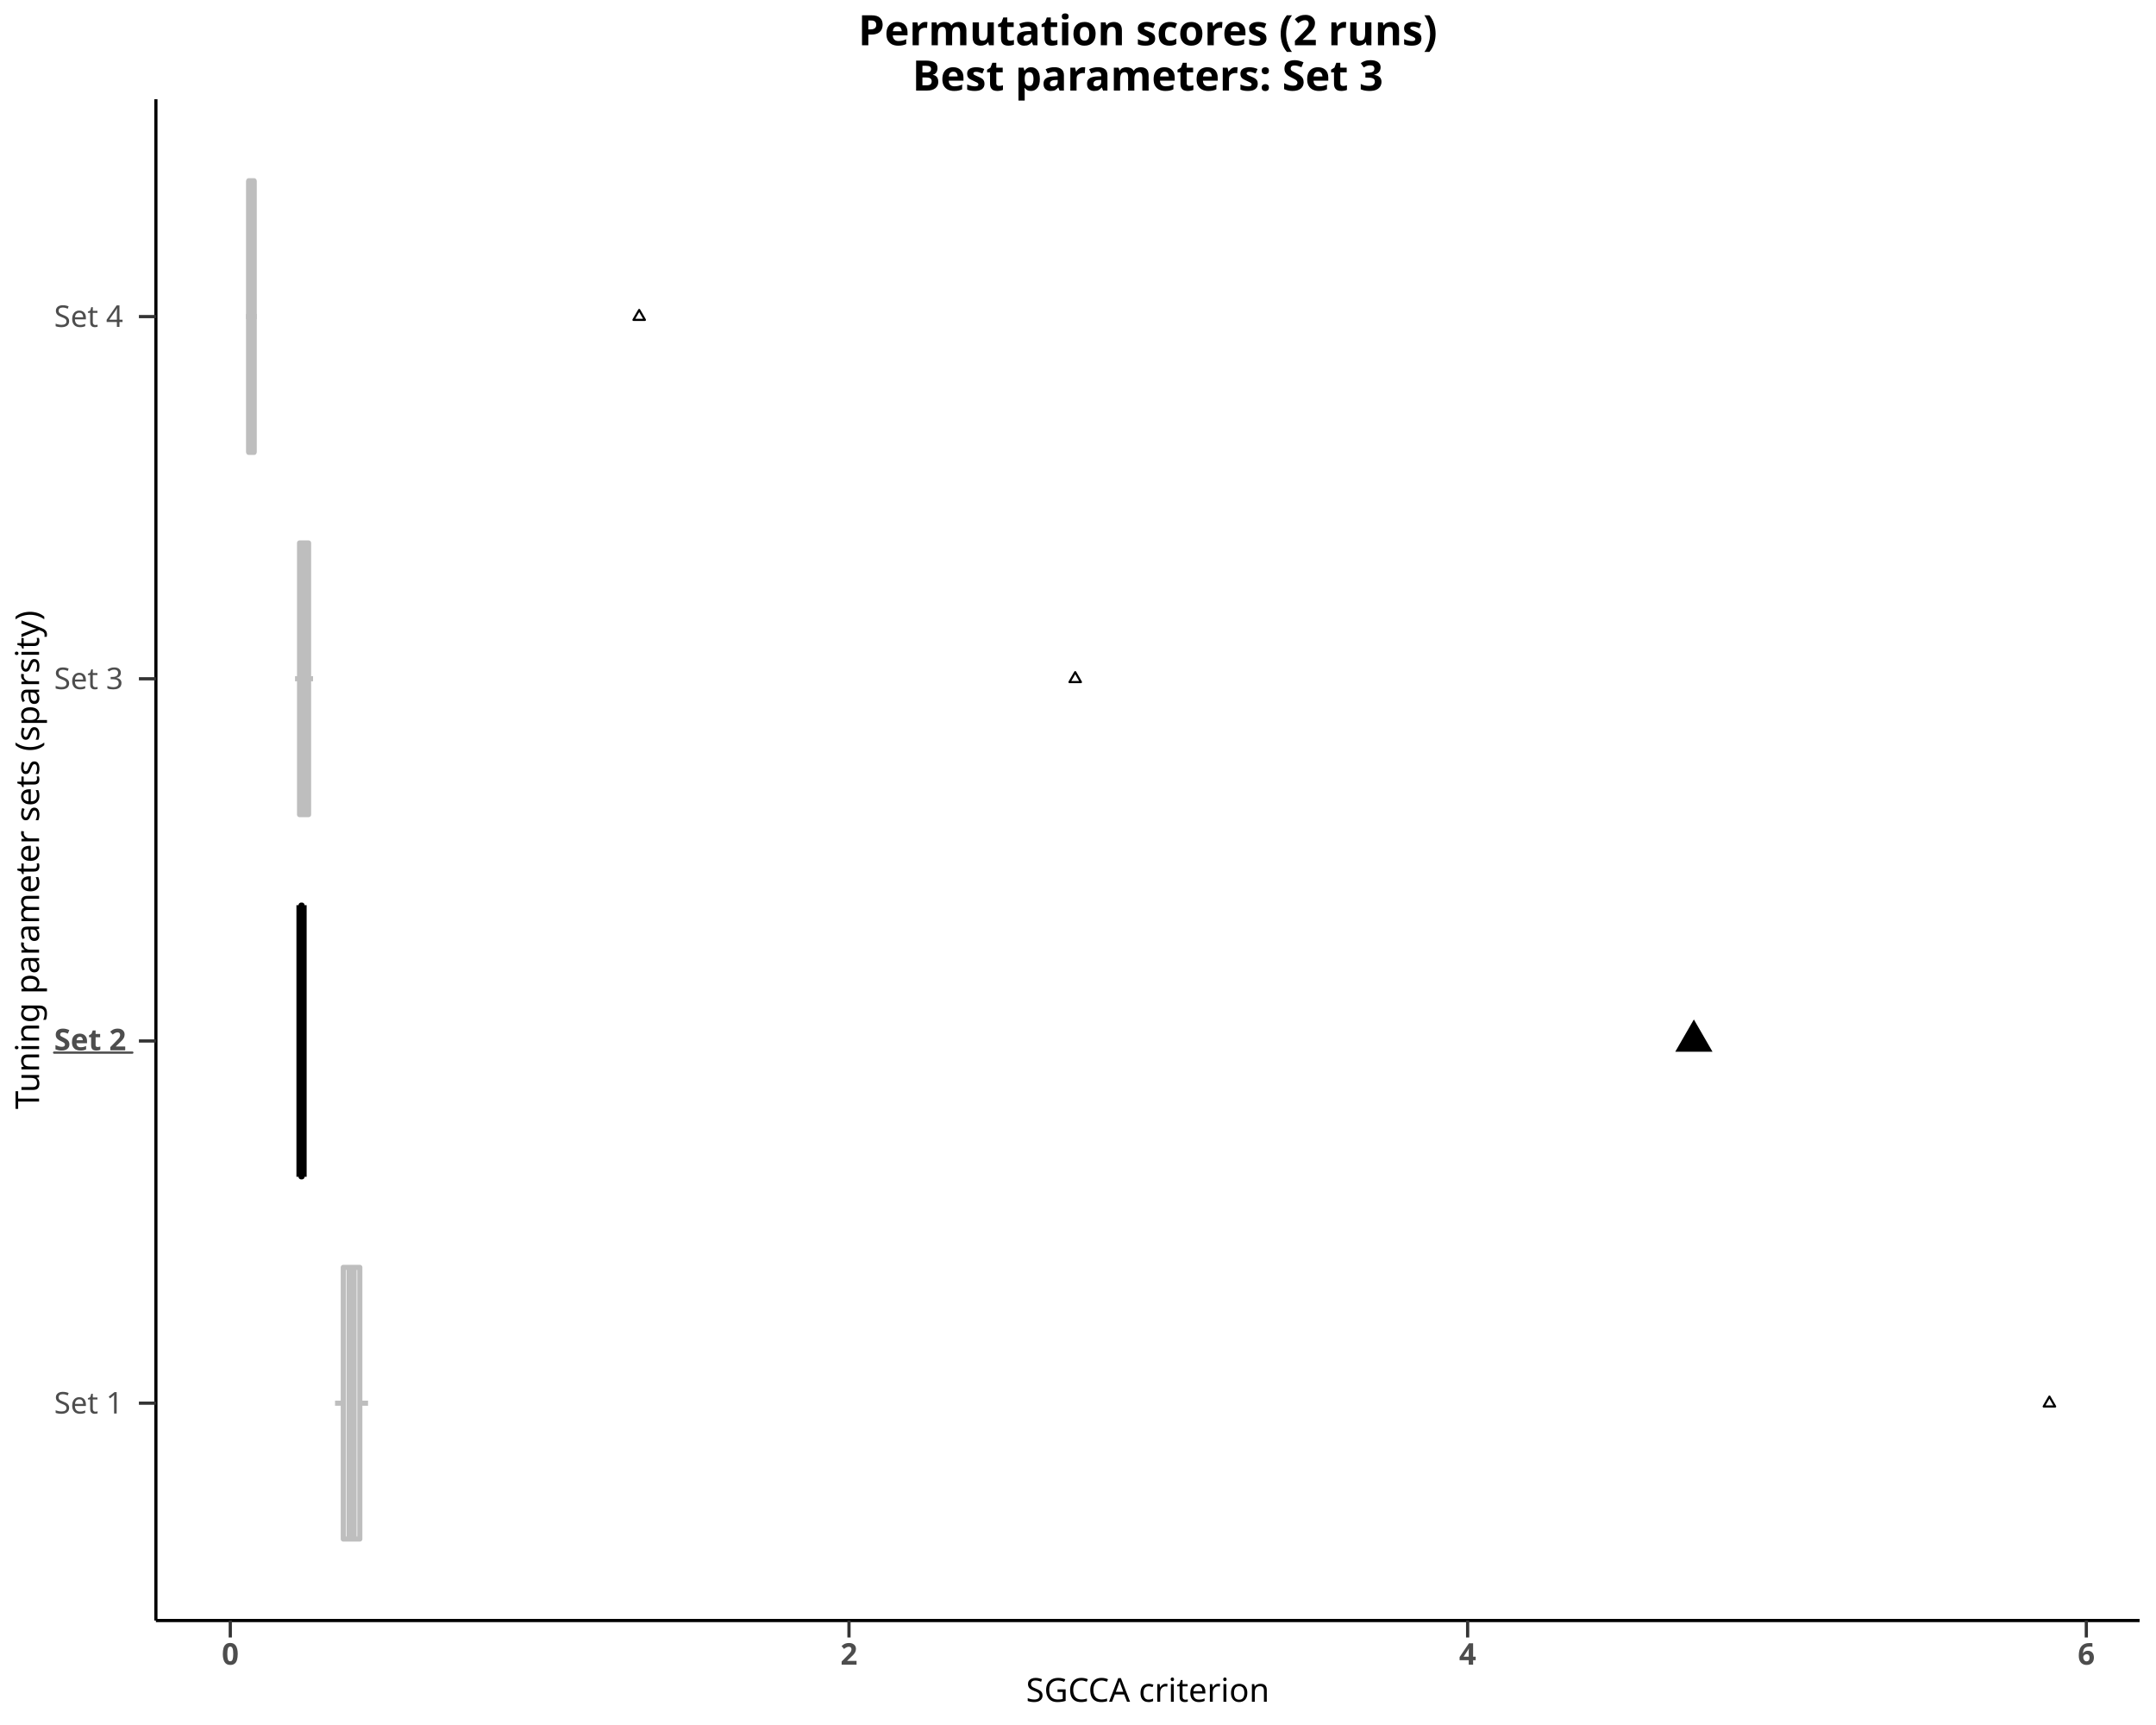
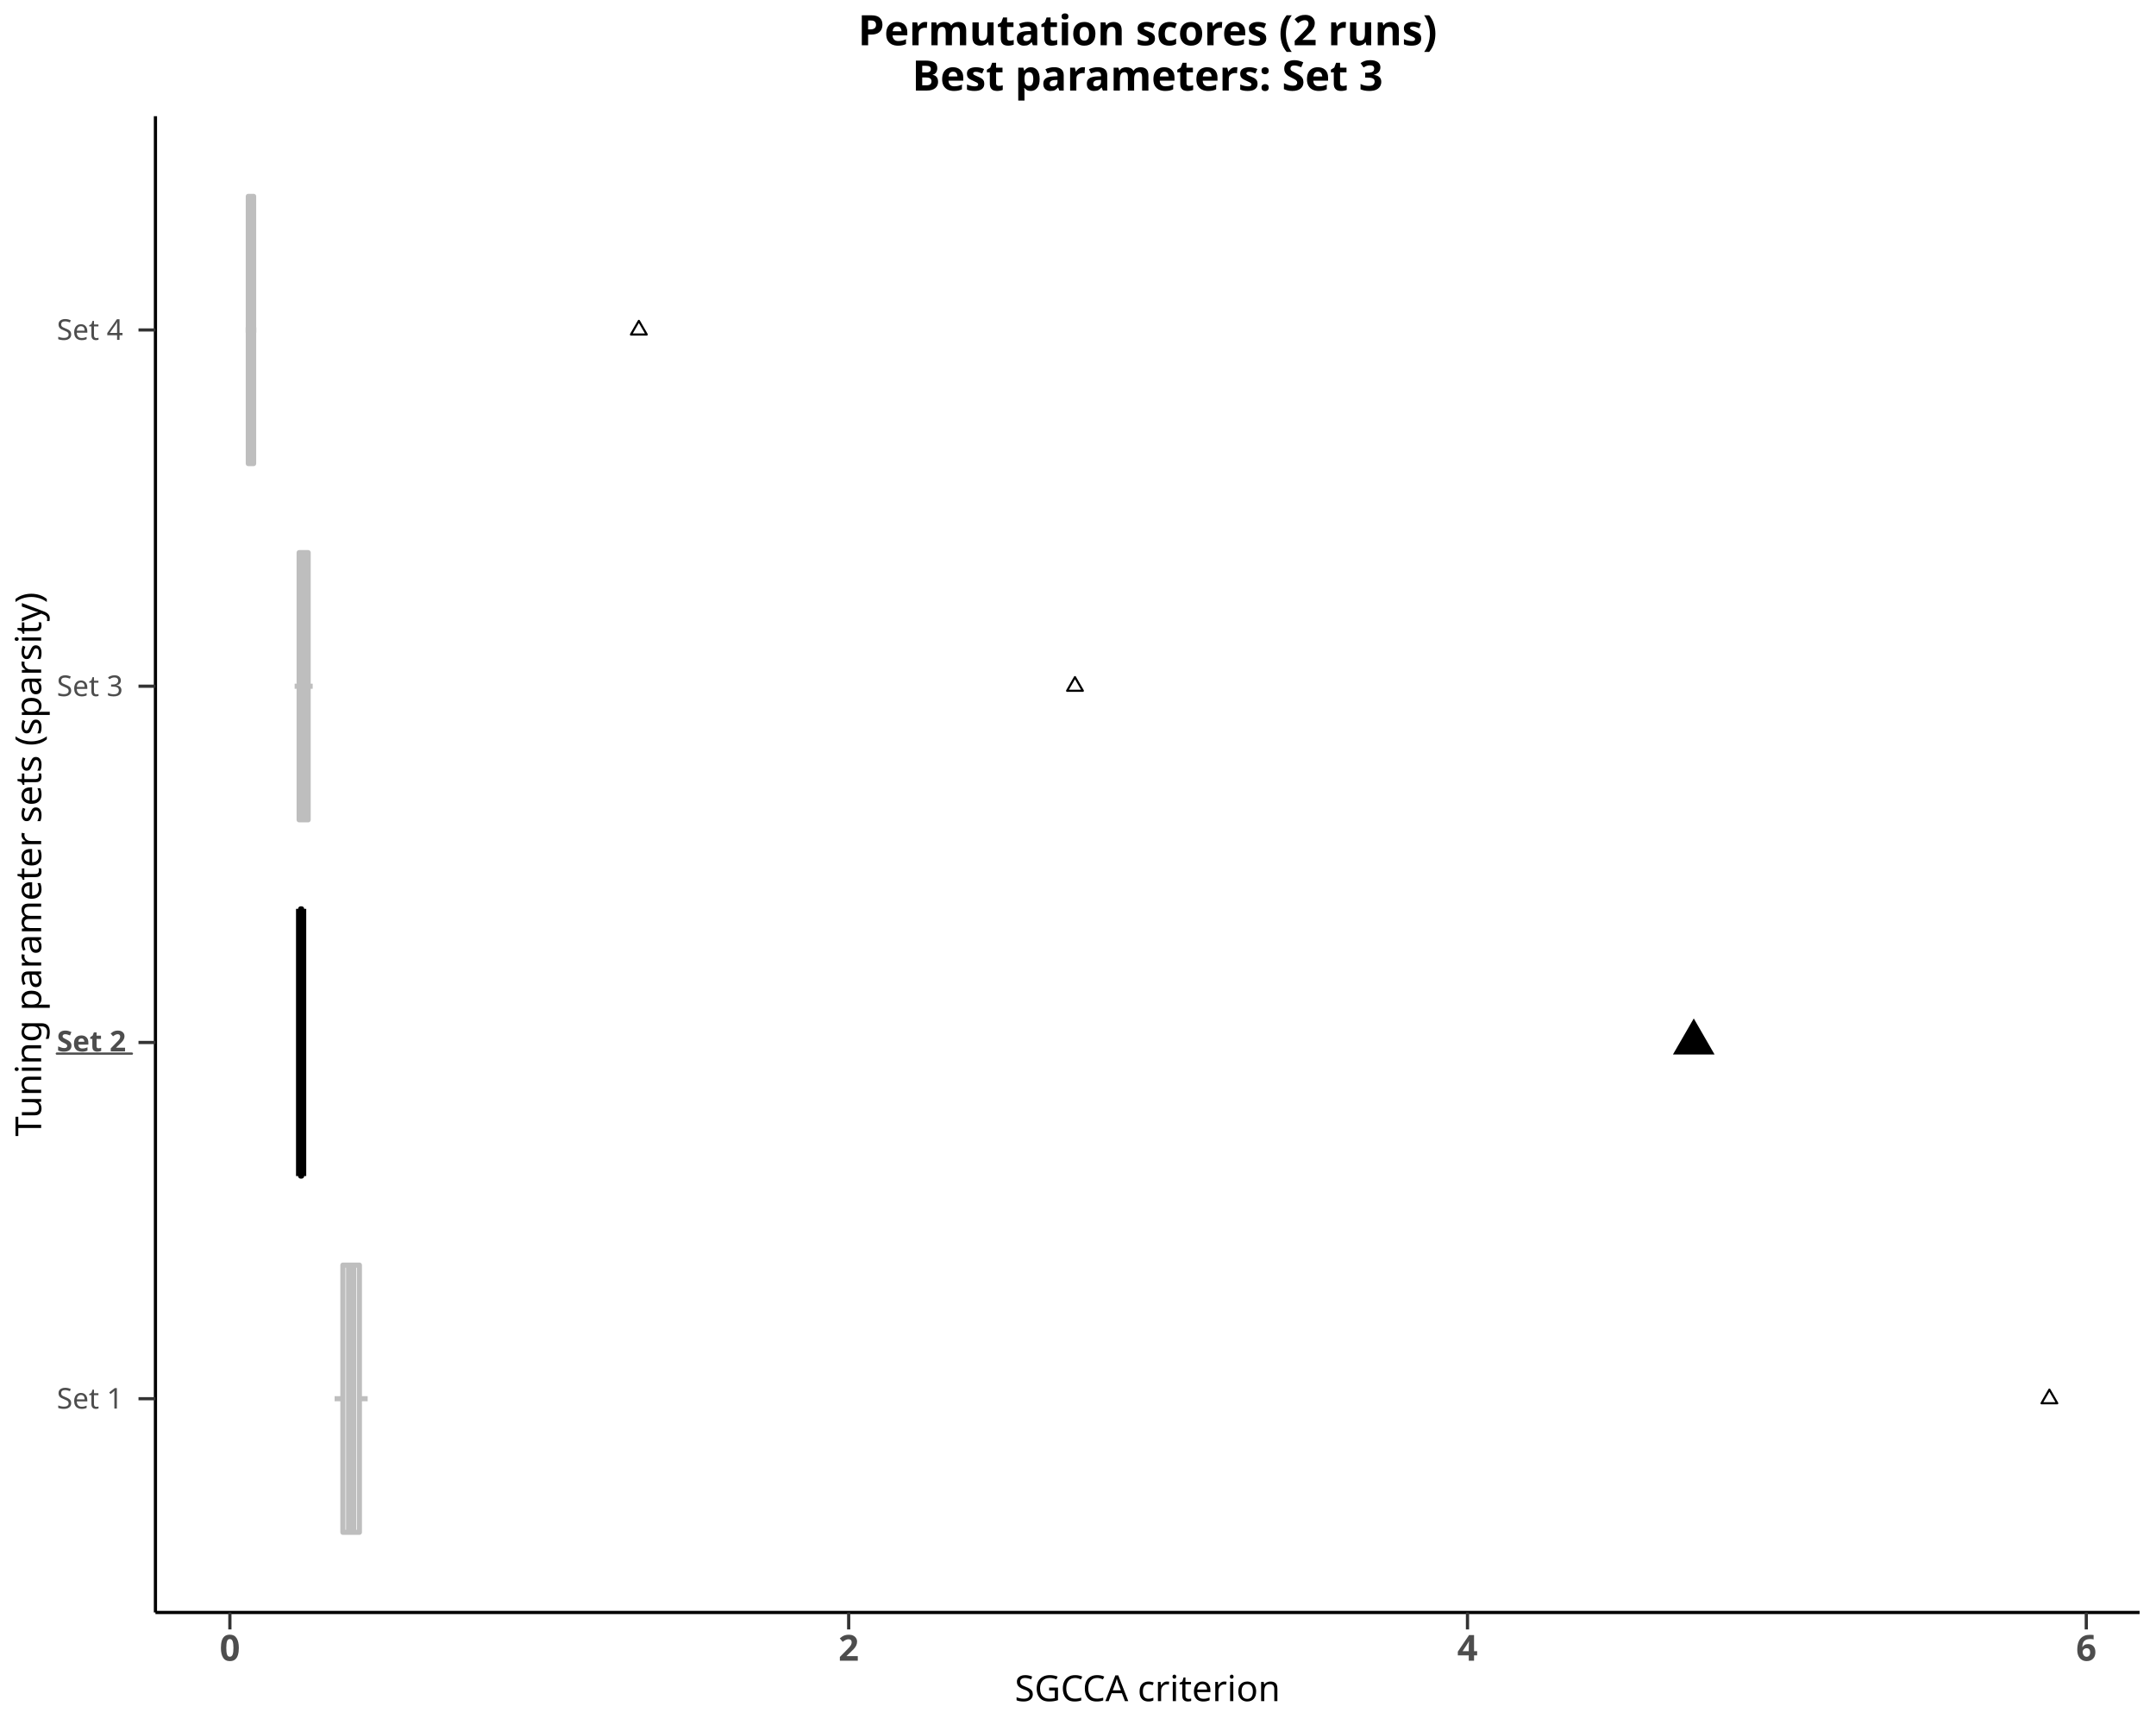
<svg xmlns="http://www.w3.org/2000/svg" class="svglite" data-engine-version="2.0" width="720.00pt" height="576.00pt" viewBox="0 0 720.00 576.00">
  <defs>
    <style type="text/css">
    .svglite line, .svglite polyline, .svglite polygon, .svglite path, .svglite rect, .svglite circle {
      fill: none;
      stroke: #000000;
      stroke-linecap: round;
      stroke-linejoin: round;
      stroke-miterlimit: 10.00;
    }
  </style>
  </defs>
  <rect width="100%" height="100%" style="stroke: none; fill: #FFFFFF;" />
  <defs>
    <clipPath id="cpMC4wMHw3MjAuMDB8MC4wMHw1NzYuMDA=">
      <rect x="0.00" y="0.00" width="720.00" height="576.00" />
    </clipPath>
  </defs>
  <g clip-path="url(#cpMC4wMHw3MjAuMDB8MC4wMHw1NzYuMDA=)">
    <rect x="0.00" y="0.00" width="720.00" height="576.00" style="stroke-width: 1.07; stroke: #FFFFFF; fill: #FFFFFF;" />
  </g>
  <defs>
-     <clipPath id="cpNTIuMDZ8NzE0LjUyfDMzLjE0fDU0MS4xMQ==">
-       <rect x="52.06" y="33.14" width="662.46" height="507.97" />
+     <clipPath id="cpNTEuOTF8NzE0LjUyfDM4LjgxfDUzOC40Mg==">
+       <rect x="51.91" y="38.81" width="662.61" height="499.61" />
    </clipPath>
  </defs>
-   <g clip-path="url(#cpNTIuMDZ8NzE0LjUyfDMzLjE0fDU0MS4xMQ==)">
-     <rect x="52.06" y="33.14" width="662.46" height="507.97" style="stroke-width: 1.07; stroke: none; fill: #FFFFFF;" />
-     <line x1="120.16" y1="468.54" x2="122.91" y2="468.54" style="stroke-width: 1.71; stroke: #BEBEBE; stroke-linecap: butt;" />
-     <line x1="114.64" y1="468.54" x2="111.89" y2="468.54" style="stroke-width: 1.71; stroke: #BEBEBE; stroke-linecap: butt;" />
-     <polygon points="120.16,513.90 114.64,513.90 114.64,423.19 120.16,423.19 120.16,513.90 " style="stroke-width: 1.71; stroke: #BEBEBE; fill: #FFFFFF;" />
-     <line x1="117.40" y1="513.90" x2="117.40" y2="423.19" style="stroke-width: 3.41; stroke: #BEBEBE; stroke-linecap: butt;" />
-     <line x1="100.86" y1="347.60" x2="101.01" y2="347.60" style="stroke-width: 1.71; stroke-linecap: butt;" />
-     <line x1="100.55" y1="347.60" x2="100.40" y2="347.60" style="stroke-width: 1.71; stroke-linecap: butt;" />
-     <polygon points="100.86,392.95 100.55,392.95 100.55,302.24 100.86,302.24 100.86,392.95 " style="stroke-width: 1.71; fill: #FFFFFF;" />
-     <line x1="100.70" y1="392.95" x2="100.70" y2="302.24" style="stroke-width: 3.41; stroke-linecap: butt;" />
-     <line x1="103.05" y1="226.65" x2="104.55" y2="226.65" style="stroke-width: 1.71; stroke: #BEBEBE; stroke-linecap: butt;" />
-     <line x1="100.04" y1="226.65" x2="98.53" y2="226.65" style="stroke-width: 1.71; stroke: #BEBEBE; stroke-linecap: butt;" />
-     <polygon points="103.05,272.01 100.04,272.01 100.04,181.30 103.05,181.30 103.05,272.01 " style="stroke-width: 1.71; stroke: #BEBEBE; fill: #FFFFFF;" />
-     <line x1="101.54" y1="272.01" x2="101.54" y2="181.30" style="stroke-width: 3.41; stroke: #BEBEBE; stroke-linecap: butt;" />
-     <line x1="84.85" y1="105.71" x2="85.74" y2="105.71" style="stroke-width: 1.71; stroke: #BEBEBE; stroke-linecap: butt;" />
-     <line x1="83.07" y1="105.71" x2="82.18" y2="105.71" style="stroke-width: 1.71; stroke: #BEBEBE; stroke-linecap: butt;" />
-     <polygon points="84.85,151.06 83.07,151.06 83.07,60.35 84.85,60.35 84.85,151.06 " style="stroke-width: 1.71; stroke: #BEBEBE; fill: #FFFFFF;" />
-     <line x1="83.96" y1="151.06" x2="83.96" y2="60.35" style="stroke-width: 3.41; stroke: #BEBEBE; stroke-linecap: butt;" />
-     <polygon points="213.46,103.50 215.37,106.81 211.54,106.81 " style="stroke-width: 0.71; fill: none;" />
-     <polygon points="359.07,224.44 360.98,227.76 357.15,227.76 " style="stroke-width: 0.71; fill: none;" />
-     <polygon points="565.67,340.41 571.90,351.19 559.45,351.19 " style="stroke-width: 0.71; stroke: none; fill: #000000;" />
-     <polygon points="684.41,466.33 686.32,469.65 682.49,469.65 " style="stroke-width: 0.71; fill: none;" />
+   <g clip-path="url(#cpNTEuOTF8NzE0LjUyfDM4LjgxfDUzOC40Mg==)">
+     <rect x="51.91" y="38.81" width="662.61" height="499.61" style="stroke-width: 1.07; stroke: none; fill: #FFFFFF;" />
+     <line x1="120.02" y1="467.05" x2="122.78" y2="467.05" style="stroke-width: 1.71; stroke: #BEBEBE; stroke-linecap: butt;" />
+     <line x1="114.51" y1="467.05" x2="111.75" y2="467.05" style="stroke-width: 1.71; stroke: #BEBEBE; stroke-linecap: butt;" />
+     <polygon points="120.02,511.66 114.51,511.66 114.51,422.44 120.02,422.44 120.02,511.66 " style="stroke-width: 1.71; stroke: #BEBEBE; fill: #FFFFFF;" />
+     <line x1="117.26" y1="511.66" x2="117.26" y2="422.44" style="stroke-width: 3.41; stroke: #BEBEBE; stroke-linecap: butt;" />
+     <line x1="100.72" y1="348.09" x2="100.87" y2="348.09" style="stroke-width: 1.71; stroke-linecap: butt;" />
+     <line x1="100.41" y1="348.09" x2="100.26" y2="348.09" style="stroke-width: 1.71; stroke-linecap: butt;" />
+     <polygon points="100.72,392.70 100.41,392.70 100.41,303.48 100.72,303.48 100.72,392.70 " style="stroke-width: 1.71; fill: #FFFFFF;" />
+     <line x1="100.56" y1="392.70" x2="100.56" y2="303.48" style="stroke-width: 3.41; stroke-linecap: butt;" />
+     <line x1="102.91" y1="229.14" x2="104.42" y2="229.14" style="stroke-width: 1.71; stroke: #BEBEBE; stroke-linecap: butt;" />
+     <line x1="99.90" y1="229.14" x2="98.40" y2="229.14" style="stroke-width: 1.71; stroke: #BEBEBE; stroke-linecap: butt;" />
+     <polygon points="102.91,273.75 99.90,273.75 99.90,184.53 102.91,184.53 102.91,273.75 " style="stroke-width: 1.71; stroke: #BEBEBE; fill: #FFFFFF;" />
+     <line x1="101.41" y1="273.75" x2="101.41" y2="184.53" style="stroke-width: 3.41; stroke: #BEBEBE; stroke-linecap: butt;" />
+     <line x1="84.70" y1="110.18" x2="85.59" y2="110.18" style="stroke-width: 1.71; stroke: #BEBEBE; stroke-linecap: butt;" />
+     <line x1="82.92" y1="110.18" x2="82.03" y2="110.18" style="stroke-width: 1.71; stroke: #BEBEBE; stroke-linecap: butt;" />
+     <polygon points="84.70,154.79 82.92,154.79 82.92,65.57 84.70,65.57 84.70,154.79 " style="stroke-width: 1.71; stroke: #BEBEBE; fill: #FFFFFF;" />
+     <line x1="83.81" y1="154.79" x2="83.81" y2="65.57" style="stroke-width: 3.41; stroke: #BEBEBE; stroke-linecap: butt;" />
+     <polygon points="213.35,107.14 215.98,111.70 210.71,111.70 " style="stroke-width: 0.71; fill: none;" />
+     <polygon points="358.99,226.10 361.62,230.66 356.36,230.66 " style="stroke-width: 0.71; fill: none;" />
+     <polygon points="565.64,340.07 572.58,352.10 558.69,352.10 " style="stroke-width: 0.71; stroke: none; fill: #000000;" />
+     <polygon points="684.40,464.01 687.03,468.57 681.77,468.57 " style="stroke-width: 0.71; fill: none;" />
  </g>
  <g clip-path="url(#cpMC4wMHw3MjAuMDB8MC4wMHw1NzYuMDA=)">
-     <polyline points="52.06,541.11 52.06,33.14 " style="stroke-width: 1.07; stroke-linecap: butt;" />
-     <text x="18.07" y="109.15" style="font-size: 10.00px; fill: #4D4D4D; font-family: sans;" textLength="26.13px" lengthAdjust="spacingAndGlyphs">Set  4</text>
-     <text x="18.07" y="471.99" style="font-size: 10.00px; fill: #4D4D4D; font-family: sans;" textLength="26.13px" lengthAdjust="spacingAndGlyphs">Set  1</text>
-     <text x="18.07" y="230.10" style="font-size: 10.00px; fill: #4D4D4D; font-family: sans;" textLength="26.13px" lengthAdjust="spacingAndGlyphs">Set  3</text>
-     <text x="18.07" y="350.70" style="font-size: 10.00px; font-weight: bold; fill: #4D4D4D; font-family: sans;" textLength="26.13px" lengthAdjust="spacingAndGlyphs">Set  2</text>
-     <polyline points="18.07,351.48 44.20,351.48 " style="stroke-width: 0.75; stroke: #4D4D4D;" />
-     <polyline points="46.39,105.71 52.06,105.71 " style="stroke-width: 1.07; stroke: #333333; stroke-linecap: butt;" />
-     <polyline points="46.39,226.65 52.06,226.65 " style="stroke-width: 1.07; stroke: #333333; stroke-linecap: butt;" />
-     <polyline points="46.39,347.60 52.06,347.60 " style="stroke-width: 1.07; stroke: #333333; stroke-linecap: butt;" />
-     <polyline points="46.39,468.54 52.06,468.54 " style="stroke-width: 1.07; stroke: #333333; stroke-linecap: butt;" />
-     <polyline points="52.06,541.11 714.52,541.11 " style="stroke-width: 1.07; stroke-linecap: butt;" />
-     <polyline points="76.91,546.78 76.91,541.11 " style="stroke-width: 1.07; stroke: #333333; stroke-linecap: butt;" />
-     <polyline points="283.52,546.78 283.52,541.11 " style="stroke-width: 1.07; stroke: #333333; stroke-linecap: butt;" />
-     <polyline points="490.12,546.78 490.12,541.11 " style="stroke-width: 1.07; stroke: #333333; stroke-linecap: butt;" />
-     <polyline points="696.73,546.78 696.73,541.11 " style="stroke-width: 1.07; stroke: #333333; stroke-linecap: butt;" />
-     <text x="76.91" y="555.85" text-anchor="middle" style="font-size: 10.00px; font-weight: bold; fill: #4D4D4D; font-family: sans;" textLength="5.56px" lengthAdjust="spacingAndGlyphs">0</text>
-     <text x="283.52" y="555.85" text-anchor="middle" style="font-size: 10.00px; font-weight: bold; fill: #4D4D4D; font-family: sans;" textLength="5.56px" lengthAdjust="spacingAndGlyphs">2</text>
-     <text x="490.12" y="555.85" text-anchor="middle" style="font-size: 10.00px; font-weight: bold; fill: #4D4D4D; font-family: sans;" textLength="5.56px" lengthAdjust="spacingAndGlyphs">4</text>
-     <text x="696.73" y="555.85" text-anchor="middle" style="font-size: 10.00px; font-weight: bold; fill: #4D4D4D; font-family: sans;" textLength="5.56px" lengthAdjust="spacingAndGlyphs">6</text>
-     <text x="383.29" y="568.24" text-anchor="middle" style="font-size: 11.00px; font-family: sans;" textLength="81.31px" lengthAdjust="spacingAndGlyphs">SGCCA criterion</text>
-     <text transform="translate(13.05,287.12) rotate(-90)" text-anchor="middle" style="font-size: 11.00px; font-family: sans;" textLength="158.36px" lengthAdjust="spacingAndGlyphs">Tuning parameter sets (sparsity)</text>
-     <text x="383.29" y="15.11" text-anchor="middle" style="font-size: 14.00px; font-weight: bold; font-family: sans;" textLength="176.65px" lengthAdjust="spacingAndGlyphs">Permutation scores (2 runs) </text>
-     <text x="383.29" y="30.23" text-anchor="middle" style="font-size: 14.00px; font-weight: bold; font-family: sans;" textLength="150.98px" lengthAdjust="spacingAndGlyphs"> Best parameters: Set  3</text>
+     <polyline points="51.91,538.42 51.91,38.81 " style="stroke-width: 1.07; stroke-linecap: butt;" />
+     <text x="18.97" y="113.49" style="font-size: 9.60px; fill: #4D4D4D; font-family: sans;" textLength="25.08px" lengthAdjust="spacingAndGlyphs">Set  4</text>
+     <text x="18.97" y="470.35" style="font-size: 9.60px; fill: #4D4D4D; font-family: sans;" textLength="25.08px" lengthAdjust="spacingAndGlyphs">Set  1</text>
+     <text x="18.97" y="232.44" style="font-size: 9.60px; fill: #4D4D4D; font-family: sans;" textLength="25.08px" lengthAdjust="spacingAndGlyphs">Set  3</text>
+     <text x="18.97" y="351.07" style="font-size: 9.60px; font-weight: bold; fill: #4D4D4D; font-family: sans;" textLength="25.08px" lengthAdjust="spacingAndGlyphs">Set  2</text>
+     <polyline points="18.97,351.82 44.05,351.82 " style="stroke-width: 0.75; stroke: #4D4D4D;" />
+     <polyline points="46.25,110.18 51.91,110.18 " style="stroke-width: 1.07; stroke: #333333; stroke-linecap: butt;" />
+     <polyline points="46.25,229.14 51.91,229.14 " style="stroke-width: 1.07; stroke: #333333; stroke-linecap: butt;" />
+     <polyline points="46.25,348.09 51.91,348.09 " style="stroke-width: 1.07; stroke: #333333; stroke-linecap: butt;" />
+     <polyline points="46.25,467.05 51.91,467.05 " style="stroke-width: 1.07; stroke: #333333; stroke-linecap: butt;" />
+     <polyline points="51.91,538.42 714.52,538.42 " style="stroke-width: 1.07; stroke-linecap: butt;" />
+     <polyline points="76.77,544.09 76.77,538.42 " style="stroke-width: 1.07; stroke: #333333; stroke-linecap: butt;" />
+     <polyline points="283.42,544.09 283.42,538.42 " style="stroke-width: 1.07; stroke: #333333; stroke-linecap: butt;" />
+     <polyline points="490.07,544.09 490.07,538.42 " style="stroke-width: 1.07; stroke: #333333; stroke-linecap: butt;" />
+     <polyline points="696.72,544.09 696.72,538.42 " style="stroke-width: 1.07; stroke: #333333; stroke-linecap: butt;" />
+     <text x="76.77" y="554.54" text-anchor="middle" style="font-size: 12.00px; font-weight: bold; fill: #4D4D4D; font-family: sans;" textLength="6.67px" lengthAdjust="spacingAndGlyphs">0</text>
+     <text x="283.42" y="554.54" text-anchor="middle" style="font-size: 12.00px; font-weight: bold; fill: #4D4D4D; font-family: sans;" textLength="6.67px" lengthAdjust="spacingAndGlyphs">2</text>
+     <text x="490.07" y="554.54" text-anchor="middle" style="font-size: 12.00px; font-weight: bold; fill: #4D4D4D; font-family: sans;" textLength="6.67px" lengthAdjust="spacingAndGlyphs">4</text>
+     <text x="696.72" y="554.54" text-anchor="middle" style="font-size: 12.00px; font-weight: bold; fill: #4D4D4D; font-family: sans;" textLength="6.67px" lengthAdjust="spacingAndGlyphs">6</text>
+     <text x="383.22" y="568.03" text-anchor="middle" style="font-size: 12.00px; font-family: sans;" textLength="88.70px" lengthAdjust="spacingAndGlyphs">SGCCA criterion</text>
+     <text transform="translate(13.74,288.62) rotate(-90)" text-anchor="middle" style="font-size: 12.00px; font-family: sans;" textLength="172.76px" lengthAdjust="spacingAndGlyphs">Tuning parameter sets (sparsity)</text>
+     <text x="383.22" y="15.11" text-anchor="middle" style="font-size: 14.00px; font-weight: bold; font-family: sans;" textLength="176.65px" lengthAdjust="spacingAndGlyphs">Permutation scores (2 runs) </text>
+     <text x="383.22" y="30.23" text-anchor="middle" style="font-size: 14.00px; font-weight: bold; font-family: sans;" textLength="150.98px" lengthAdjust="spacingAndGlyphs"> Best parameters: Set  3</text>
  </g>
</svg>
